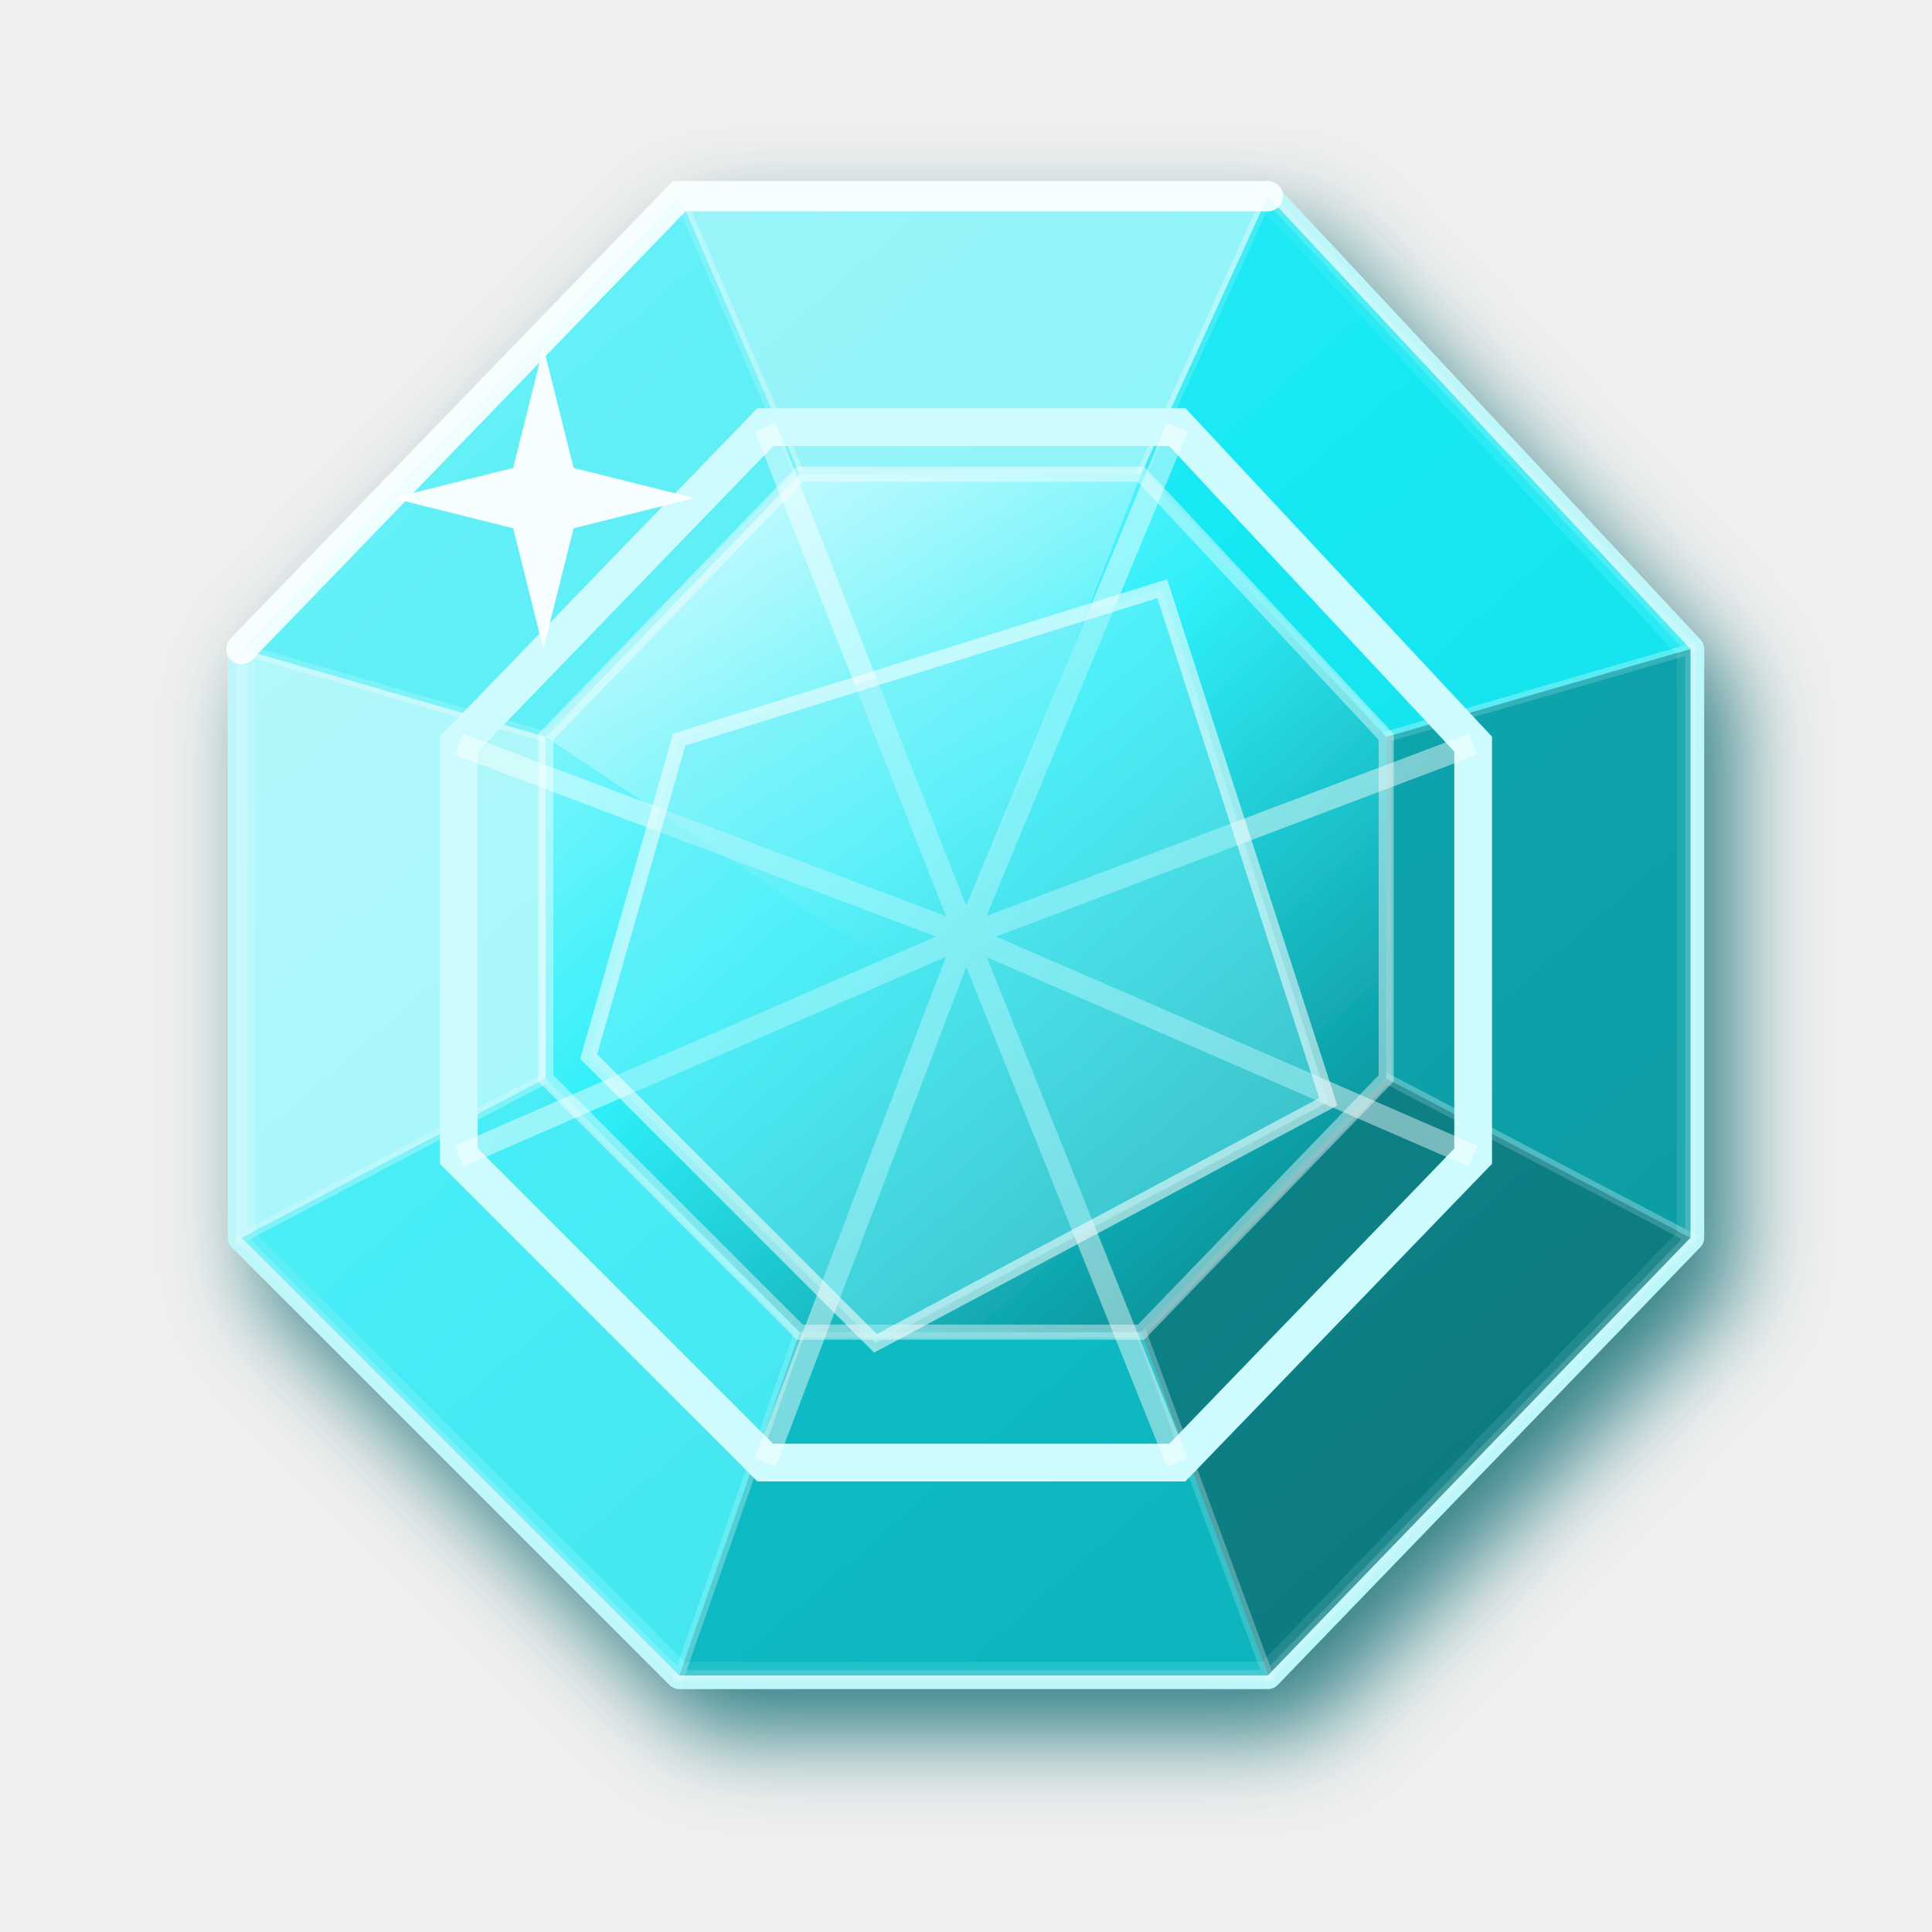
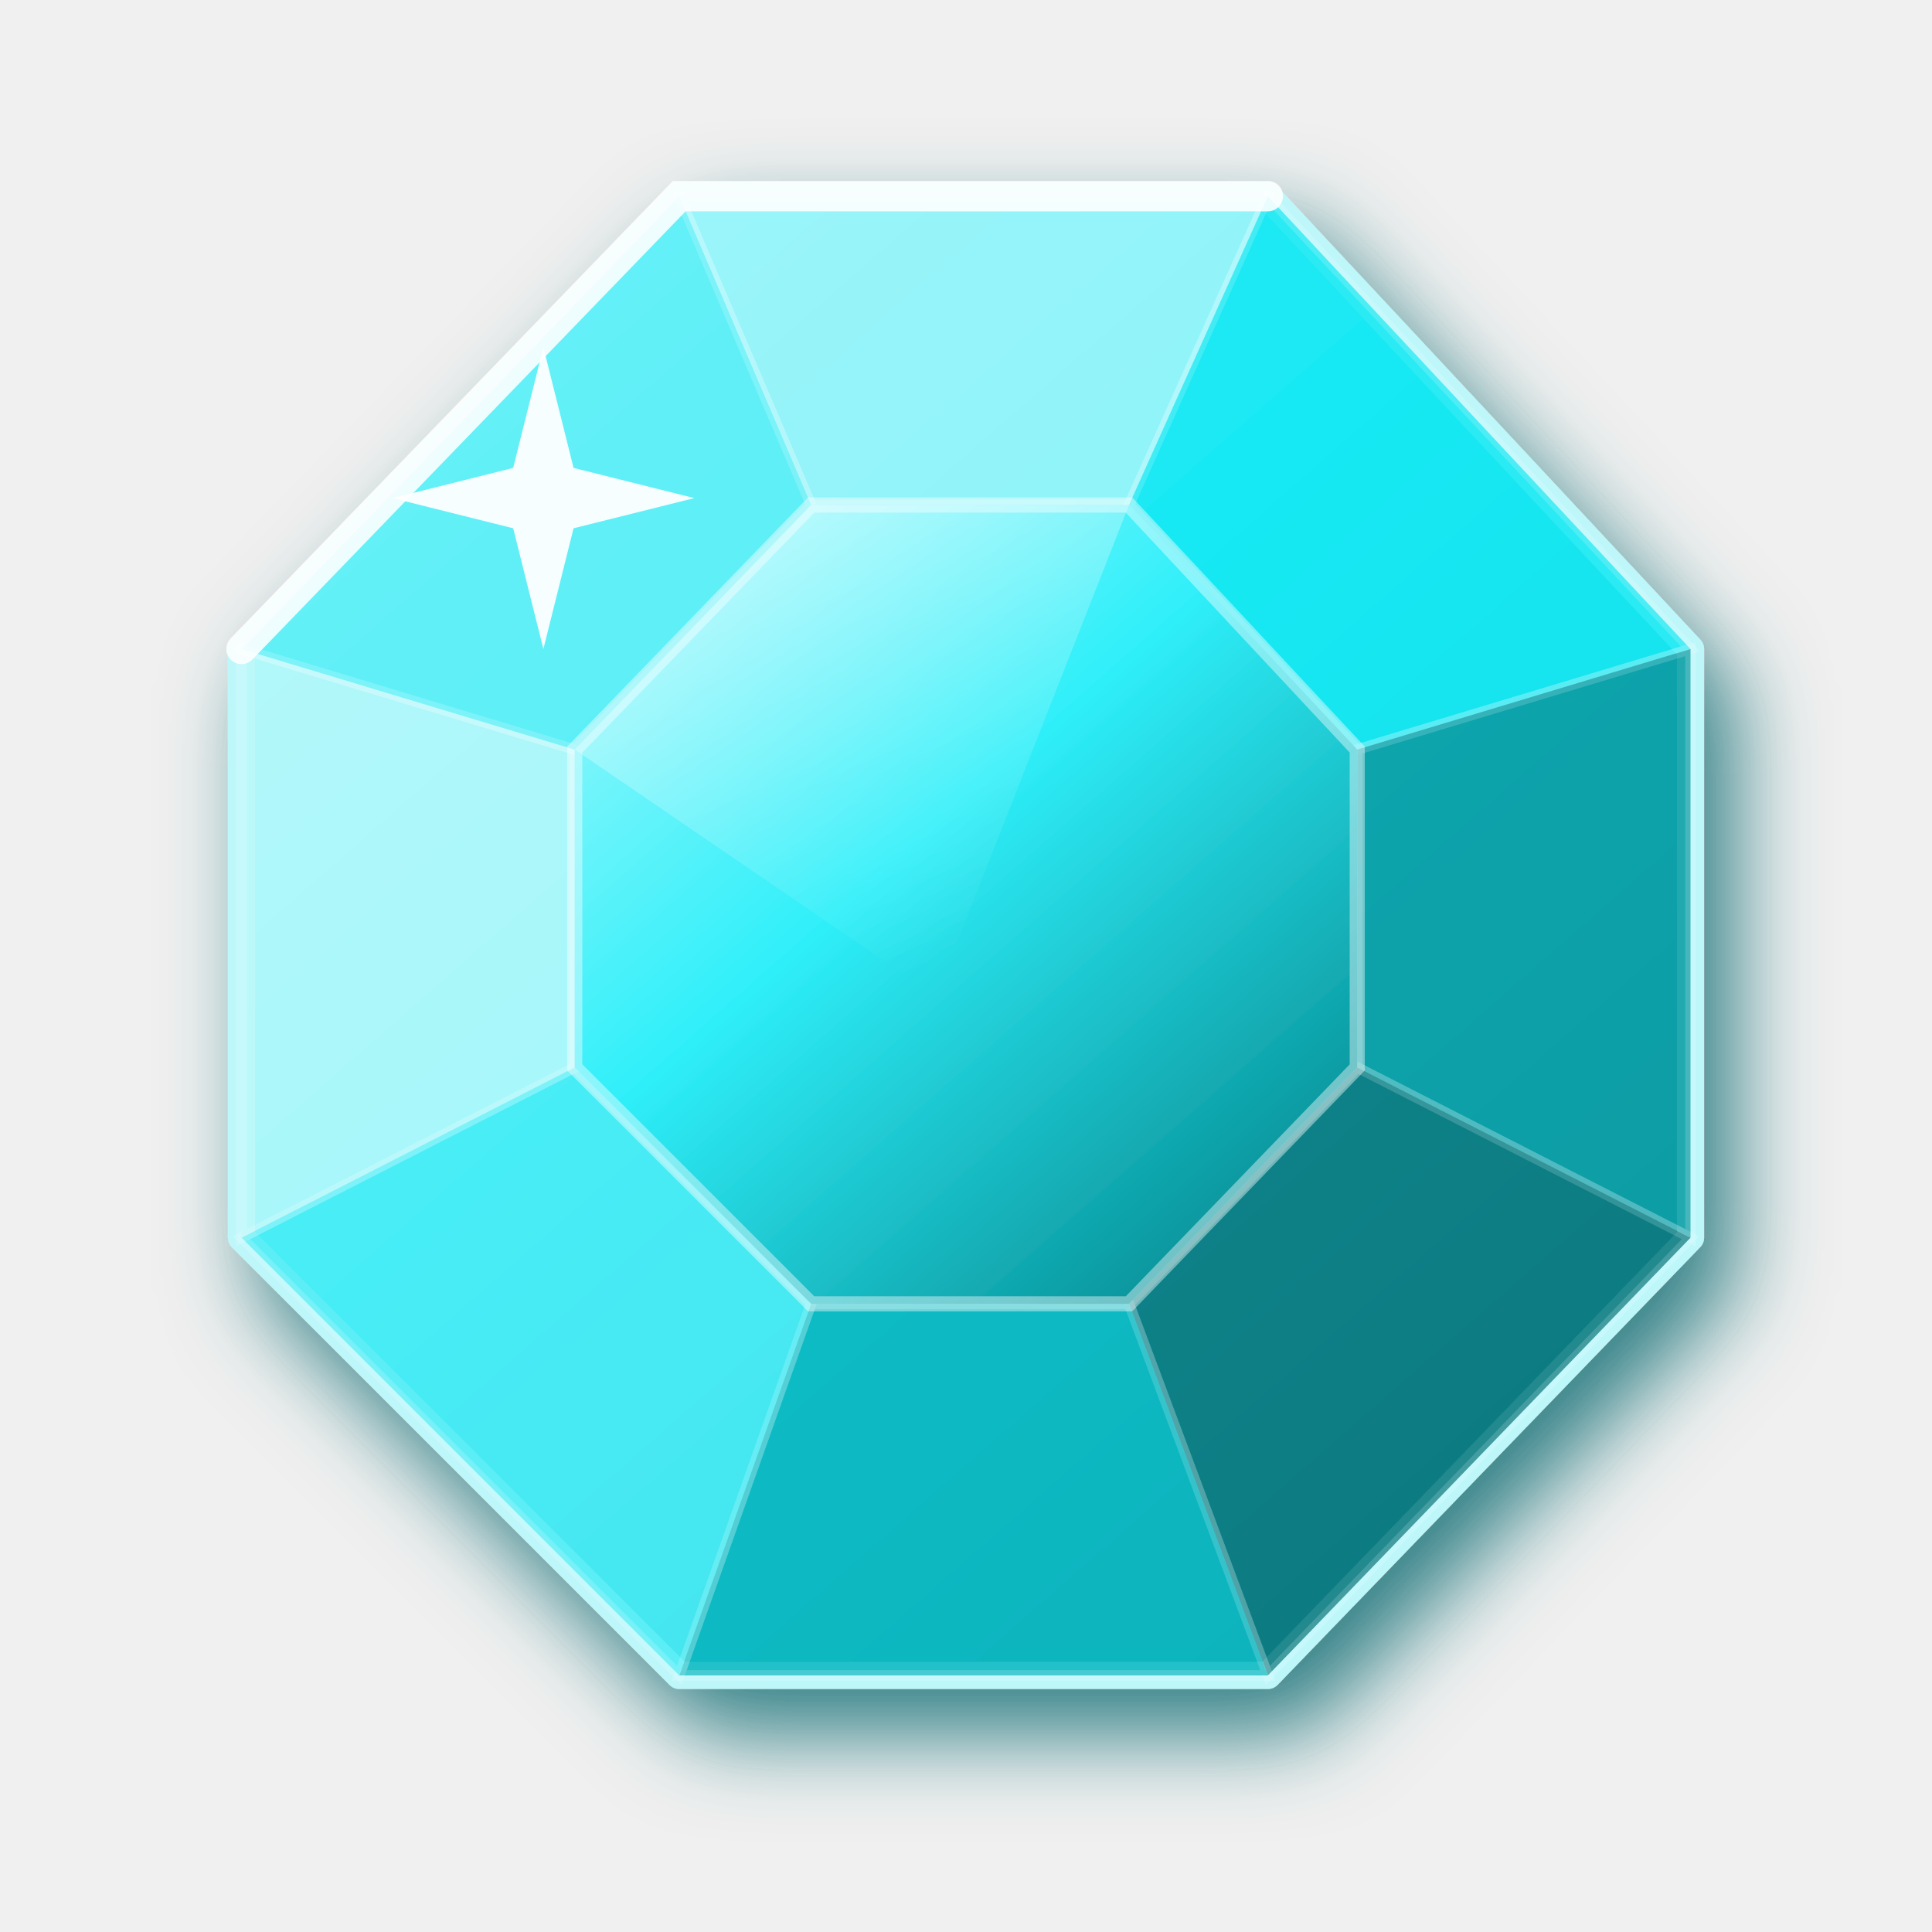
<svg xmlns="http://www.w3.org/2000/svg" viewBox="0 0 128 128">
  <defs>
    <linearGradient id="g" x2=".85" y2="1">
      <stop stop-color="hsl(183,95%,83%)" />
      <stop offset=".46" stop-color="hsl(183,94%,58%)" />
      <stop offset="1" stop-color="hsl(183,95%,29%)" />
    </linearGradient>
    <linearGradient id="shine" x2=".5" y2="1">
      <stop stop-color="white" stop-opacity=".85" />
      <stop offset="1" stop-color="white" stop-opacity="0" />
    </linearGradient>
    <filter id="shadow" x="-30%" y="-30%" width="160%" height="160%">
      <feDropShadow dy="3" stdDeviation="3" flood-color="hsl(183,90%,22%)" flood-opacity=".8" />
    </filter>
  </defs>
  <g filter="url(#shadow)">
    <polygon points="45,13 84,13 112,43 112,82 84,111 45,111 16,82 16,43" fill="url(#g)" stroke="hsl(183,85%,86%)" stroke-width="1.8" stroke-linejoin="round" />
-     <polygon points="45,13 84,13 75.6,31.42 52.98,31.42" fill="hsl(183,90%,80%)" fill-opacity=".86" stroke="white" stroke-opacity=".16" stroke-width=".7" />
-     <polygon points="84,13 112,43 91.84,48.82 75.6,31.42" fill="hsl(183,90%,52%)" fill-opacity=".86" stroke="white" stroke-opacity=".16" stroke-width=".7" />
-     <polygon points="112,43 112,82 91.84,71.44 91.84,48.82" fill="hsl(183,90%,34%)" fill-opacity=".86" stroke="white" stroke-opacity=".16" stroke-width=".7" />
-     <polygon points="112,82 84,111 75.6,88.26 91.84,71.44" fill="hsl(183,90%,26%)" fill-opacity=".86" stroke="white" stroke-opacity=".16" stroke-width=".7" />
-     <polygon points="84,111 45,111 52.98,88.26 75.6,88.26" fill="hsl(183,90%,40%)" fill-opacity=".86" stroke="white" stroke-opacity=".16" stroke-width=".7" />
-     <polygon points="45,111 16,82 36.16,71.44 52.98,88.26" fill="hsl(183,90%,63%)" fill-opacity=".86" stroke="white" stroke-opacity=".16" stroke-width=".7" />
-     <polygon points="16,82 16,43 36.16,48.82 36.16,71.44" fill="hsl(183,90%,86%)" fill-opacity=".86" stroke="white" stroke-opacity=".16" stroke-width=".7" />
-     <polygon points="16,43 45,13 52.98,31.42 36.16,48.82" fill="hsl(183,90%,67%)" fill-opacity=".86" stroke="white" stroke-opacity=".16" stroke-width=".7" />
-     <polygon points="52.98,31.42 75.6,31.42 91.84,48.82 91.84,71.44 75.6,88.26 52.98,88.26 36.16,71.44 36.16,48.82" fill="url(#g)" stroke="white" stroke-opacity=".42" stroke-width="1" />
-     <path d="M 52.98 31.42 L 75.6 31.42 L 62 66 L 36.16 48.82 Z" fill="url(#shine)" opacity=".65" />
+     <polygon points="45,13 84,13 74.8,33.46 53.74,33.46" fill="hsl(183,90%,80%)" fill-opacity=".86" stroke="white" stroke-opacity=".16" stroke-width=".7" />
+     <polygon points="84,13 112,43 89.92,49.66 74.8,33.46" fill="hsl(183,90%,52%)" fill-opacity=".86" stroke="white" stroke-opacity=".16" stroke-width=".7" />
+     <polygon points="112,43 112,82 89.92,70.72 89.92,49.66" fill="hsl(183,90%,34%)" fill-opacity=".86" stroke="white" stroke-opacity=".16" stroke-width=".7" />
+     <polygon points="112,82 84,111 74.8,86.38 89.92,70.72" fill="hsl(183,90%,26%)" fill-opacity=".86" stroke="white" stroke-opacity=".16" stroke-width=".7" />
+     <polygon points="84,111 45,111 53.74,86.38 74.8,86.38" fill="hsl(183,90%,40%)" fill-opacity=".86" stroke="white" stroke-opacity=".16" stroke-width=".7" />
+     <polygon points="45,111 16,82 38.08,70.72 53.74,86.38" fill="hsl(183,90%,63%)" fill-opacity=".86" stroke="white" stroke-opacity=".16" stroke-width=".7" />
+     <polygon points="16,82 16,43 38.08,49.66 38.08,70.72" fill="hsl(183,90%,86%)" fill-opacity=".86" stroke="white" stroke-opacity=".16" stroke-width=".7" />
+     <polygon points="16,43 45,13 53.74,33.46 38.08,49.66" fill="hsl(183,90%,67%)" fill-opacity=".86" stroke="white" stroke-opacity=".16" stroke-width=".7" />
+     <polygon points="53.74,33.46 74.8,33.46 89.92,49.66 89.92,70.72 74.8,86.38 53.74,86.38 38.08,70.72 38.08,49.66" fill="url(#g)" stroke="white" stroke-opacity=".42" stroke-width="1" />
+     <path d="M 53.74 33.46 L 74.8 33.46 L 62 66 L 38.08 49.66 Z" fill="url(#shine)" opacity=".57" />
    <path d="M 16 43 L 45 13 L 84 13" fill="none" stroke="white" stroke-opacity=".88" stroke-width="2" stroke-linecap="round" />
-     <polygon points="50.7,28.3 78,28.3 97.6,49.3 97.6,76.6 78,96.9 50.7,96.9 30.4,76.6 30.4,49.3" fill="none" stroke="hsl(183,95%,90%)" stroke-width="2.5" />
-     <path d="M50.7 28.3L64 62M78 28.3L64 62M97.6 49.3L64 62M97.6 76.6L64 62M78 96.9L64 62M50.7 96.9L64 62M30.4 76.6L64 62M30.4 49.3L64 62" stroke="white" stroke-opacity=".45" stroke-width="1.5" />
-     <polygon points="45,49 77,39 88,73 58,89 39,70" fill="hsl(183,90%,72%)" fill-opacity=".45" stroke="white" stroke-opacity=".55" />
  </g>
  <path d="M 36 23 L 38 31 L 46 33 L 38 35 L 36 43 L 34 35 L 26 33 L 34 31 Z" fill="white" opacity=".94" />
</svg>
